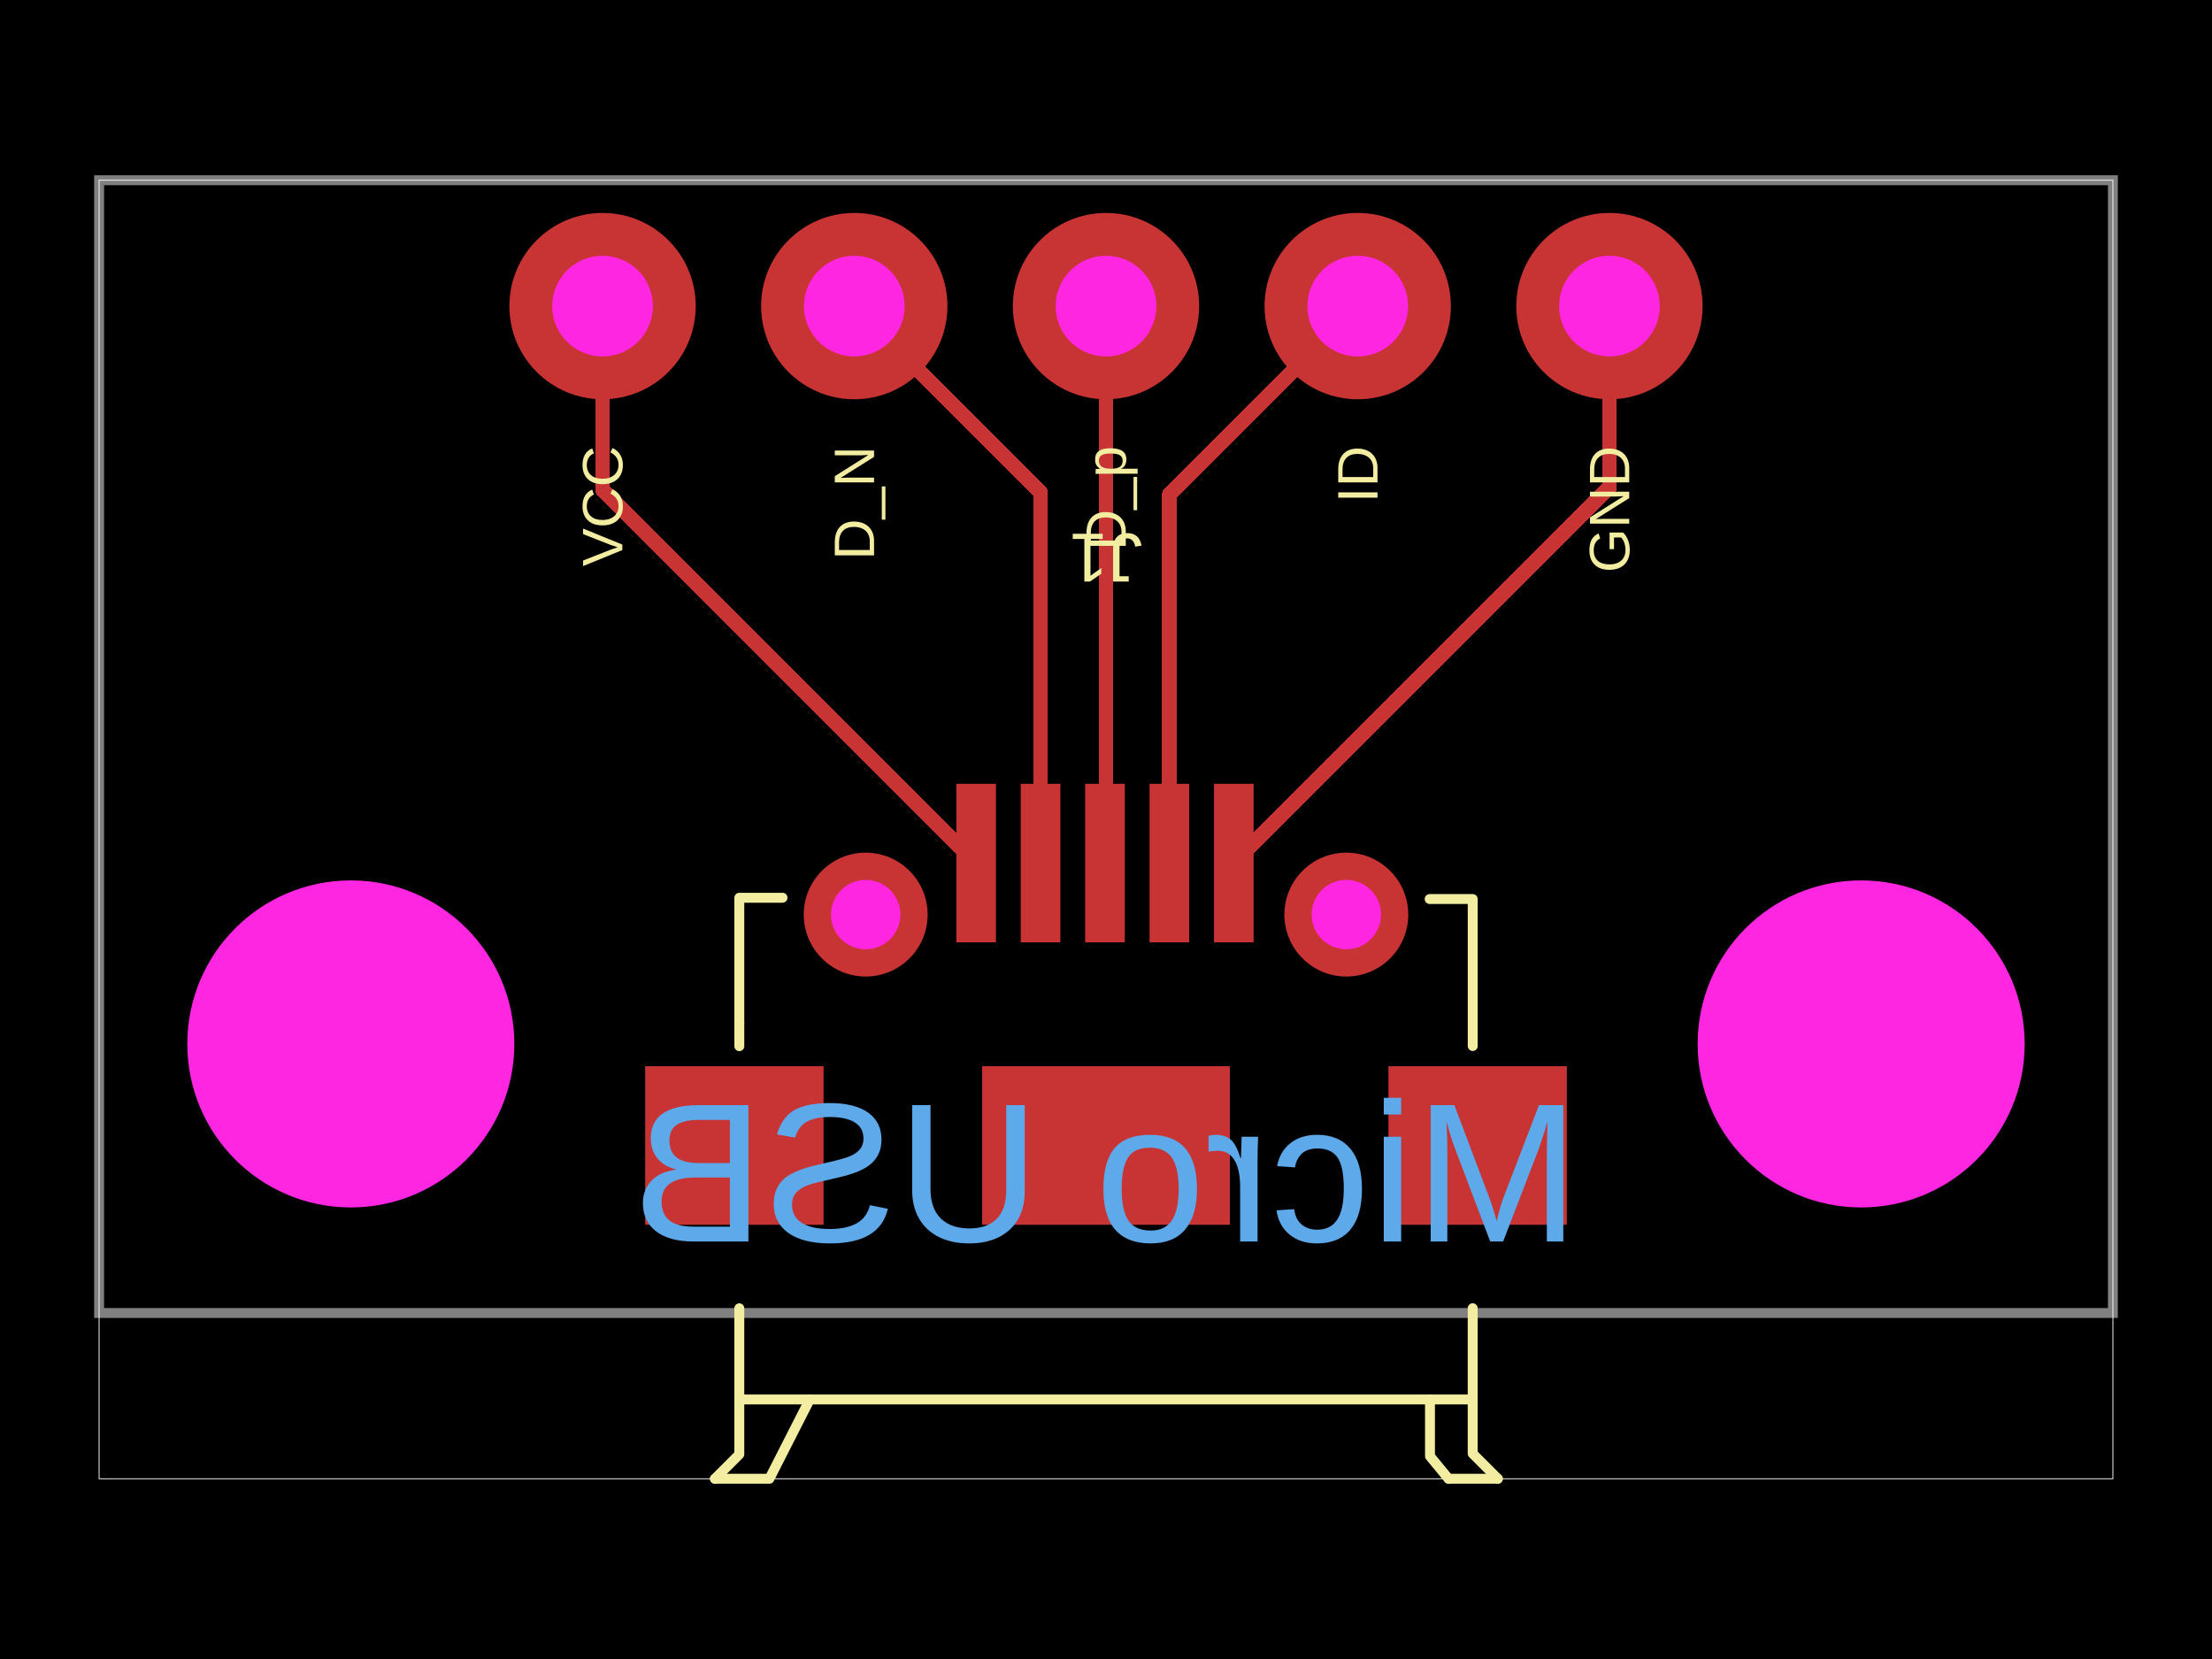
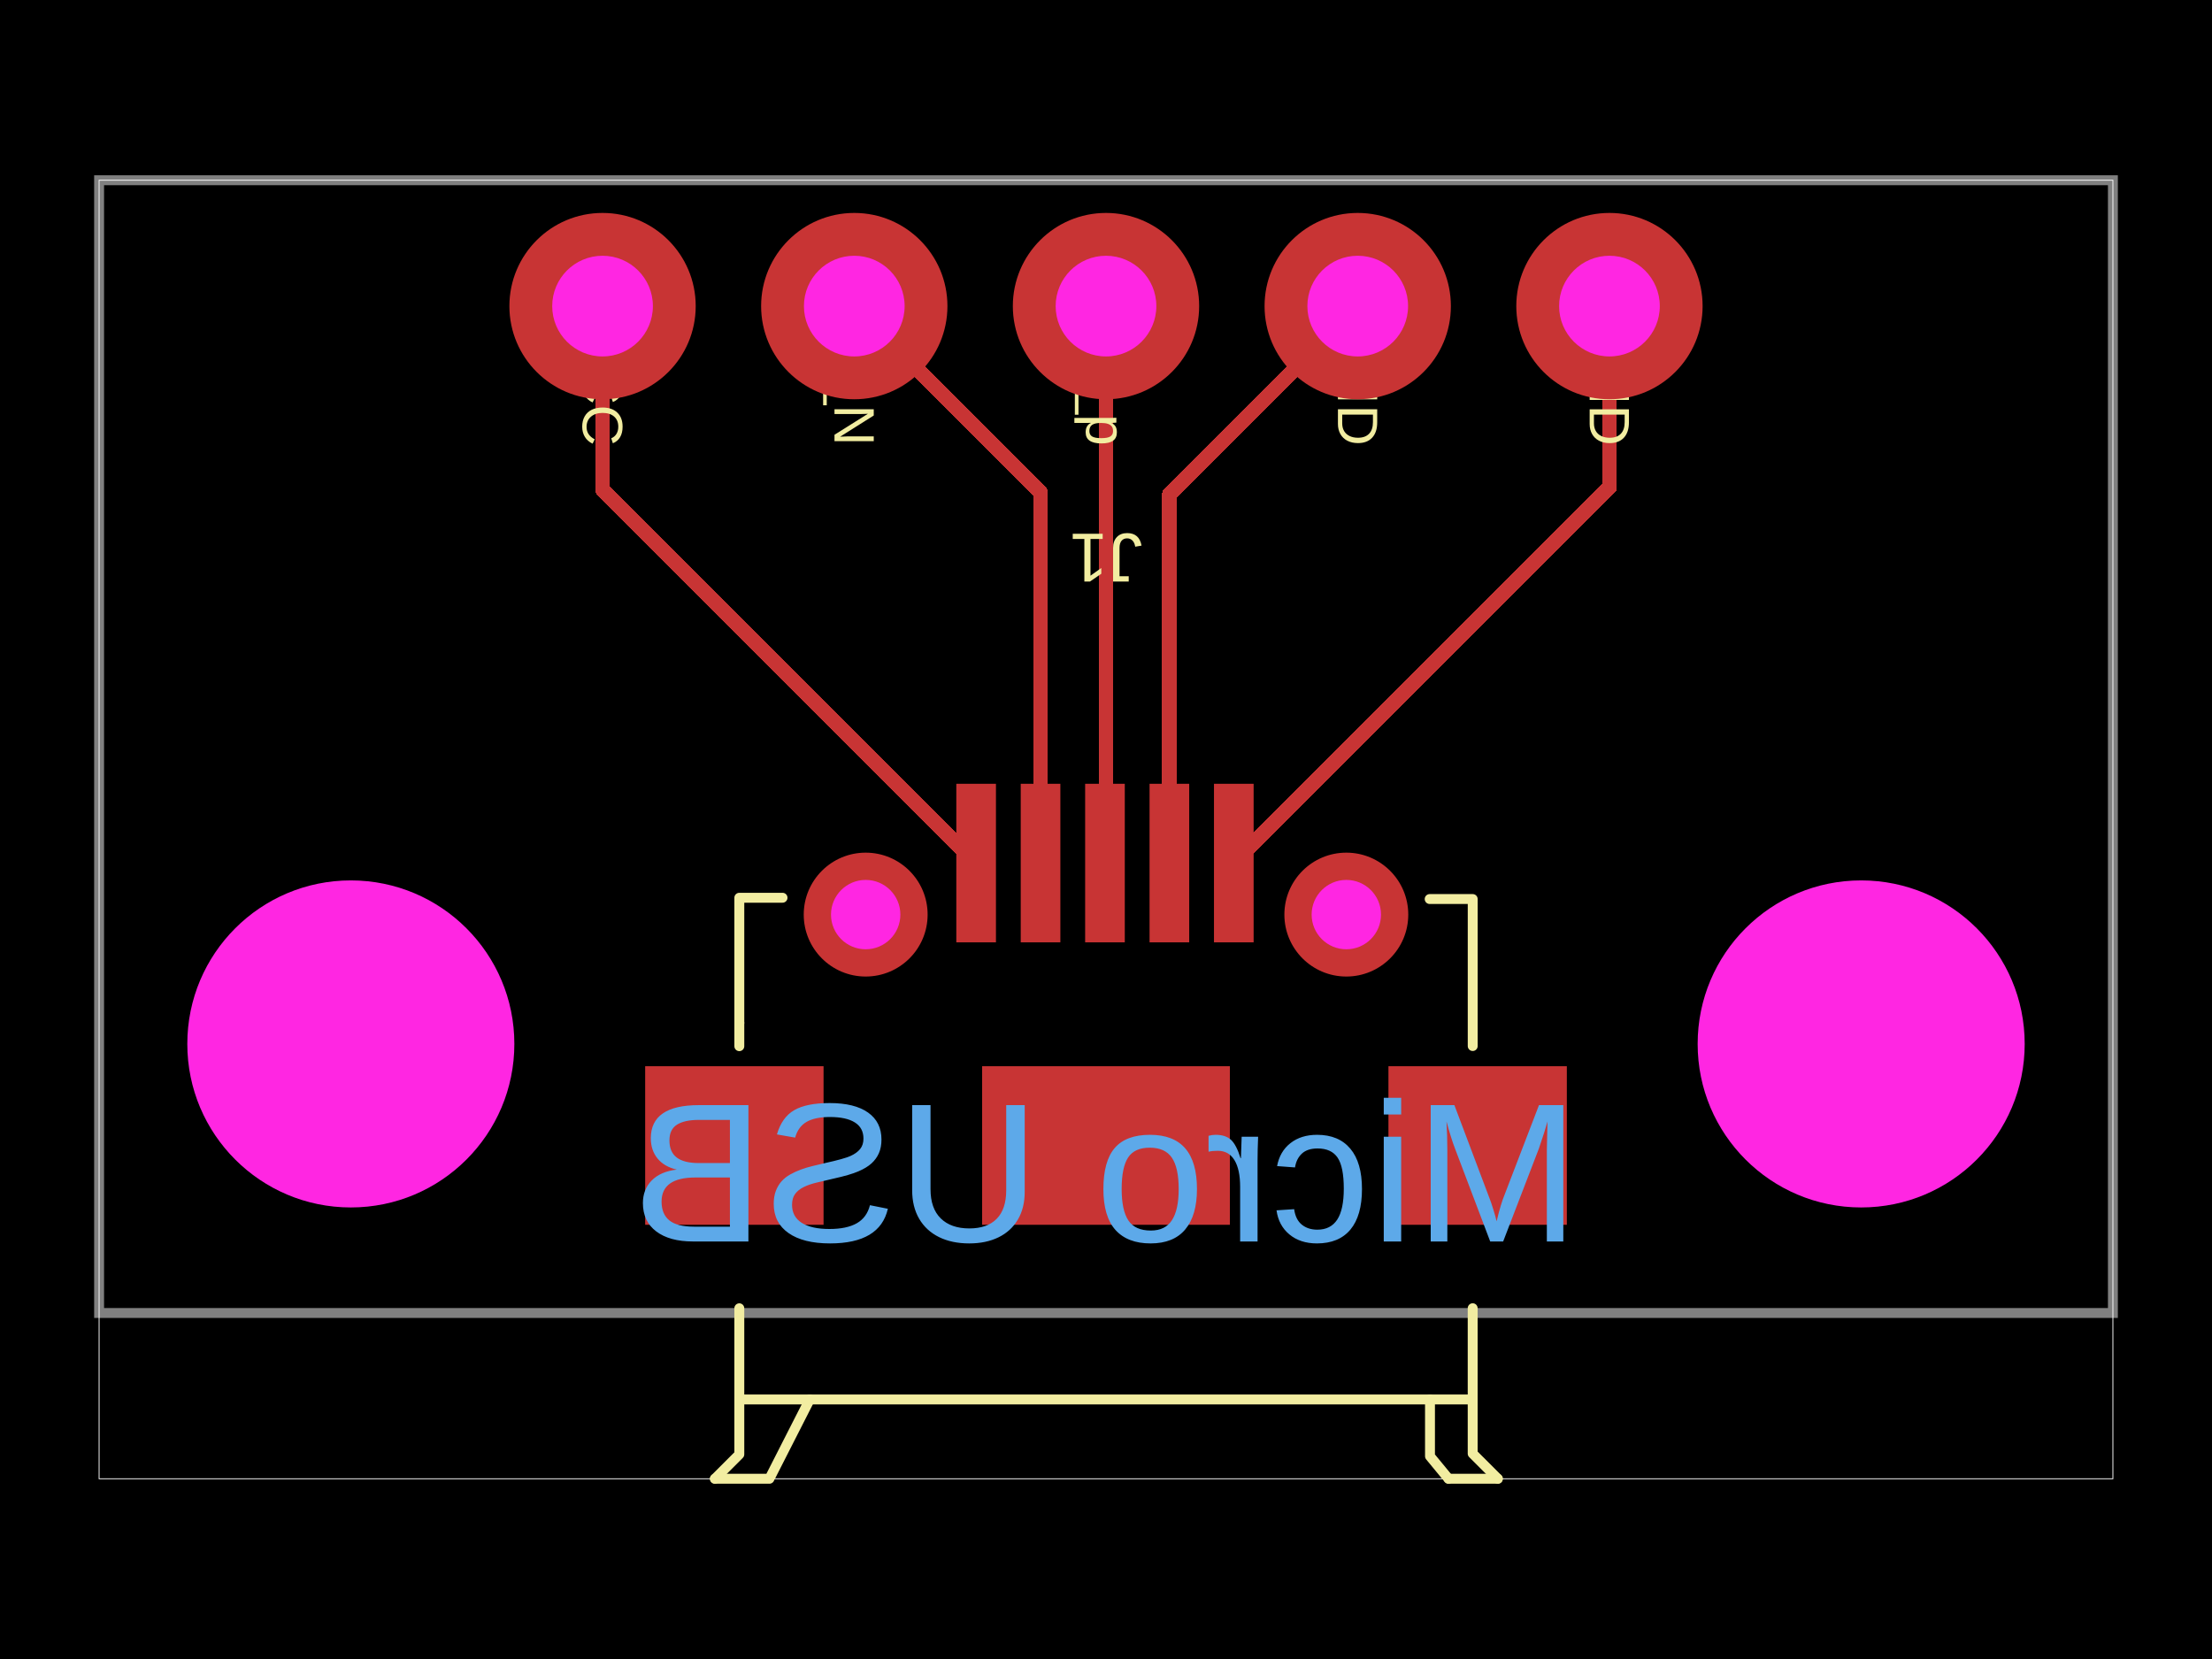
- <svg xmlns="http://www.w3.org/2000/svg" width="800" height="600" data-software-used-string="@tscircuit/core@0.0.616">
+ <svg xmlns="http://www.w3.org/2000/svg" width="800" height="600" data-software-used-string="@tscircuit/core@0.0.747">
  <style />
  <rect class="boundary" x="0" y="0" fill="#000" width="800" height="600" />
  <rect class="pcb-boundary" fill="none" stroke="#fff" stroke-width="0.3" x="35.842" y="65.185" width="728.315" height="469.63" />
  <path class="pcb-board" d="M 35.842 474.863 L 764.158 474.863 L 764.158 65.185 L 35.842 65.185 Z" fill="none" stroke="rgba(255, 255, 255, 0.5)" stroke-width="3.584" />
  <path class="pcb-trace" stroke="rgb(200, 52, 52)" fill="none" d="M 582.079 110.705 L 582.079 176.282" stroke-width="5.376" stroke-linecap="round" stroke-linejoin="round" shape-rendering="crispEdges" data-layer="top" />
  <path class="pcb-trace" stroke="rgb(200, 52, 52)" fill="none" d="M 582.079 176.282 L 446.221 312.141" stroke-width="5.376" stroke-linecap="round" stroke-linejoin="round" shape-rendering="crispEdges" data-layer="top" />
  <path class="pcb-trace" stroke="rgb(200, 52, 52)" fill="none" d="M 491.039 110.705 L 422.924 178.821" stroke-width="5.376" stroke-linecap="round" stroke-linejoin="round" shape-rendering="crispEdges" data-layer="top" />
  <path class="pcb-trace" stroke="rgb(200, 52, 52)" fill="none" d="M 422.924 178.821 L 422.924 312.141" stroke-width="5.376" stroke-linecap="round" stroke-linejoin="round" shape-rendering="crispEdges" data-layer="top" />
  <path class="pcb-trace" stroke="rgb(200, 52, 52)" fill="none" d="M 400 110.705 L 400 311.767" stroke-width="5.376" stroke-linecap="round" stroke-linejoin="round" shape-rendering="crispEdges" data-layer="top" />
  <path class="pcb-trace" stroke="rgb(200, 52, 52)" fill="none" d="M 400 311.767 L 399.627 312.141" stroke-width="5.376" stroke-linecap="round" stroke-linejoin="round" shape-rendering="crispEdges" data-layer="top" />
  <path class="pcb-trace" stroke="rgb(200, 52, 52)" fill="none" d="M 308.961 110.705 L 376.33 178.074" stroke-width="5.376" stroke-linecap="round" stroke-linejoin="round" shape-rendering="crispEdges" data-layer="top" />
  <path class="pcb-trace" stroke="rgb(200, 52, 52)" fill="none" d="M 376.33 178.074 L 376.33 312.141" stroke-width="5.376" stroke-linecap="round" stroke-linejoin="round" shape-rendering="crispEdges" data-layer="top" />
  <path class="pcb-trace" stroke="rgb(200, 52, 52)" fill="none" d="M 217.921 110.705 L 217.921 177.029" stroke-width="5.376" stroke-linecap="round" stroke-linejoin="round" shape-rendering="crispEdges" data-layer="top" />
  <path class="pcb-trace" stroke="rgb(200, 52, 52)" fill="none" d="M 217.921 177.029 L 353.033 312.141" stroke-width="5.376" stroke-linecap="round" stroke-linejoin="round" shape-rendering="crispEdges" data-layer="top" />
  <rect class="pcb-pad" fill="rgb(200, 52, 52)" x="233.333" y="385.613" width="64.516" height="57.348" data-layer="top" />
  <rect class="pcb-pad" fill="rgb(200, 52, 52)" x="355.197" y="385.613" width="89.606" height="57.348" data-layer="top" />
  <rect class="pcb-pad" fill="rgb(200, 52, 52)" x="502.151" y="385.613" width="64.516" height="57.348" data-layer="top" />
  <rect class="pcb-pad" fill="rgb(200, 52, 52)" x="439.052" y="283.467" width="14.337" height="57.348" data-layer="top" />
  <rect class="pcb-pad" fill="rgb(200, 52, 52)" x="415.755" y="283.467" width="14.337" height="57.348" data-layer="top" />
  <rect class="pcb-pad" fill="rgb(200, 52, 52)" x="392.458" y="283.467" width="14.337" height="57.348" data-layer="top" />
  <rect class="pcb-pad" fill="rgb(200, 52, 52)" x="369.161" y="283.467" width="14.337" height="57.348" data-layer="top" />
  <rect class="pcb-pad" fill="rgb(200, 52, 52)" x="345.864" y="283.467" width="14.337" height="57.348" data-layer="top" />
  <path class="pcb-silkscreen pcb-silkscreen-top" d="M 258.552 534.796 L 278.269 534.815 L 292.874 506.118" fill="none" stroke="#f2eda1" stroke-width="3.584" stroke-linecap="round" stroke-linejoin="round" data-pcb-component-id="pcb_component_0" data-pcb-silkscreen-path-id="pcb_silkscreen_path_0" />
  <path class="pcb-silkscreen pcb-silkscreen-top" d="M 517.176 506.141 L 517.176 526.669 L 523.884 534.815" fill="none" stroke="#f2eda1" stroke-width="3.584" stroke-linecap="round" stroke-linejoin="round" data-pcb-component-id="pcb_component_0" data-pcb-silkscreen-path-id="pcb_silkscreen_path_1" />
  <path class="pcb-silkscreen pcb-silkscreen-top" d="M 541.71 534.815 L 523.884 534.815" fill="none" stroke="#f2eda1" stroke-width="3.584" stroke-linecap="round" stroke-linejoin="round" data-pcb-component-id="pcb_component_0" data-pcb-silkscreen-path-id="pcb_silkscreen_path_2" />
  <path class="pcb-silkscreen pcb-silkscreen-top" d="M 532.616 506.141 L 532.616 525.721 L 541.71 534.815" fill="none" stroke="#f2eda1" stroke-width="3.584" stroke-linecap="round" stroke-linejoin="round" data-pcb-component-id="pcb_component_0" data-pcb-silkscreen-path-id="pcb_silkscreen_path_3" />
  <path class="pcb-silkscreen pcb-silkscreen-top" d="M 267.384 506.141 L 267.384 525.988 L 258.557 534.815" fill="none" stroke="#f2eda1" stroke-width="3.584" stroke-linecap="round" stroke-linejoin="round" data-pcb-component-id="pcb_component_0" data-pcb-silkscreen-path-id="pcb_silkscreen_path_4" />
  <path class="pcb-silkscreen pcb-silkscreen-top" d="M 267.384 369.941 L 267.384 324.684 L 283.012 324.684" fill="none" stroke="#f2eda1" stroke-width="3.584" stroke-linecap="round" stroke-linejoin="round" data-pcb-component-id="pcb_component_0" data-pcb-silkscreen-path-id="pcb_silkscreen_path_5" />
  <path class="pcb-silkscreen pcb-silkscreen-top" d="M 517.058 325.15 L 532.626 325.15 L 532.626 326.971 L 532.626 378.317" fill="none" stroke="#f2eda1" stroke-width="3.584" stroke-linecap="round" stroke-linejoin="round" data-pcb-component-id="pcb_component_0" data-pcb-silkscreen-path-id="pcb_silkscreen_path_6" />
  <path class="pcb-silkscreen pcb-silkscreen-top" d="M 267.384 378.371 L 267.384 369.941" fill="none" stroke="#f2eda1" stroke-width="3.584" stroke-linecap="round" stroke-linejoin="round" data-pcb-component-id="pcb_component_0" data-pcb-silkscreen-path-id="pcb_silkscreen_path_7" />
  <path class="pcb-silkscreen pcb-silkscreen-top" d="M 532.616 473.134 L 532.616 506.141 L 267.384 506.141 L 267.384 473.152" fill="none" stroke="#f2eda1" stroke-width="3.584" stroke-linecap="round" stroke-linejoin="round" data-pcb-component-id="pcb_component_0" data-pcb-silkscreen-path-id="pcb_silkscreen_path_8" />
-   <text x="0" y="0" dx="0" dy="0" fill="#f2eda1" font-family="Arial, sans-serif" font-size="20.645" text-anchor="end" dominant-baseline="central" transform="matrix(-1.8369701987210297e-16,-1,1,-1.8369701987210297e-16,582.0789,161.2426)" class="pcb-silkscreen-text pcb-silkscreen-top" data-pcb-silkscreen-text-id="pcb_component_1" stroke="none">GND</text>
-   <text x="0" y="0" dx="0" dy="0" fill="#f2eda1" font-family="Arial, sans-serif" font-size="20.645" text-anchor="end" dominant-baseline="central" transform="matrix(-1.8369701987210297e-16,-1,1,-1.8369701987210297e-16,491.0394,161.2426)" class="pcb-silkscreen-text pcb-silkscreen-top" data-pcb-silkscreen-text-id="pcb_component_1" stroke="none">ID</text>
-   <text x="0" y="0" dx="0" dy="0" fill="#f2eda1" font-family="Arial, sans-serif" font-size="20.645" text-anchor="end" dominant-baseline="central" transform="matrix(-1.8369701987210297e-16,-1,1,-1.8369701987210297e-16,400,161.2426)" class="pcb-silkscreen-text pcb-silkscreen-top" data-pcb-silkscreen-text-id="pcb_component_1" stroke="none">D_p</text>
-   <text x="0" y="0" dx="0" dy="0" fill="#f2eda1" font-family="Arial, sans-serif" font-size="20.645" text-anchor="end" dominant-baseline="central" transform="matrix(-1.8369701987210297e-16,-1,1,-1.8369701987210297e-16,308.9606,161.2426)" class="pcb-silkscreen-text pcb-silkscreen-top" data-pcb-silkscreen-text-id="pcb_component_1" stroke="none">D_N</text>
-   <text x="0" y="0" dx="0" dy="0" fill="#f2eda1" font-family="Arial, sans-serif" font-size="20.645" text-anchor="end" dominant-baseline="central" transform="matrix(-1.8369701987210297e-16,-1,1,-1.8369701987210297e-16,217.9211,161.2426)" class="pcb-silkscreen-text pcb-silkscreen-top" data-pcb-silkscreen-text-id="pcb_component_1" stroke="none">VCC</text>
-   <text x="0" y="0" dx="0" dy="0" fill="#f2eda1" font-family="Arial, sans-serif" font-size="25.09" text-anchor="middle" dominant-baseline="central" transform="matrix(-1,1.2246467991473532e-16,-1.2246467991473532e-16,-1,400,201.7444)" class="pcb-silkscreen-text pcb-silkscreen-top" data-pcb-silkscreen-text-id="pcb_component_1" stroke="none">J1</text>
+   <text x="0" y="0" dx="0" dy="0" fill="#f2eda1" font-family="Arial, sans-serif" font-size="20.645" text-anchor="end" dominant-baseline="central" transform="matrix(-1.8369701987210297e-16,1,-1,-1.8369701987210297e-16,582.0789,161.2426)" class="pcb-silkscreen-text pcb-silkscreen-top" data-pcb-silkscreen-text-id="pcb_component_1" stroke="none">GND</text>
+   <text x="0" y="0" dx="0" dy="0" fill="#f2eda1" font-family="Arial, sans-serif" font-size="20.645" text-anchor="end" dominant-baseline="central" transform="matrix(-1.8369701987210297e-16,1,-1,-1.8369701987210297e-16,491.0394,161.2426)" class="pcb-silkscreen-text pcb-silkscreen-top" data-pcb-silkscreen-text-id="pcb_component_1" stroke="none">ID</text>
+   <text x="0" y="0" dx="0" dy="0" fill="#f2eda1" font-family="Arial, sans-serif" font-size="20.645" text-anchor="end" dominant-baseline="central" transform="matrix(-1.8369701987210297e-16,1,-1,-1.8369701987210297e-16,400,161.2426)" class="pcb-silkscreen-text pcb-silkscreen-top" data-pcb-silkscreen-text-id="pcb_component_1" stroke="none">D_p</text>
+   <text x="0" y="0" dx="0" dy="0" fill="#f2eda1" font-family="Arial, sans-serif" font-size="20.645" text-anchor="end" dominant-baseline="central" transform="matrix(-1.8369701987210297e-16,1,-1,-1.8369701987210297e-16,308.9606,161.2426)" class="pcb-silkscreen-text pcb-silkscreen-top" data-pcb-silkscreen-text-id="pcb_component_1" stroke="none">D_N</text>
+   <text x="0" y="0" dx="0" dy="0" fill="#f2eda1" font-family="Arial, sans-serif" font-size="20.645" text-anchor="end" dominant-baseline="central" transform="matrix(-1.8369701987210297e-16,1,-1,-1.8369701987210297e-16,217.9211,161.2426)" class="pcb-silkscreen-text pcb-silkscreen-top" data-pcb-silkscreen-text-id="pcb_component_1" stroke="none">VCC</text>
+   <text x="0" y="0" dx="0" dy="0" fill="#f2eda1" font-family="Arial, sans-serif" font-size="25.09" text-anchor="middle" dominant-baseline="central" transform="matrix(-1,-1.2246467991473532e-16,1.2246467991473532e-16,-1,400,201.7444)" class="pcb-silkscreen-text pcb-silkscreen-top" data-pcb-silkscreen-text-id="pcb_component_1" stroke="none">J1</text>
  <text x="0" y="0" dx="0" dy="0" fill="#5da9e9" font-family="Arial, sans-serif" font-size="71.685" text-anchor="middle" dominant-baseline="central" transform="matrix(-1,0,0,1,400,424.1458)" class="pcb-silkscreen-text pcb-silkscreen-bottom" data-pcb-silkscreen-text-id="null" stroke="none">Micro USB</text>
  <g>
    <circle class="pcb-hole-outer" fill="rgb(200, 52, 52)" cx="313.085" cy="330.776" r="22.402" />
    <circle class="pcb-hole-inner" fill="#FF26E2" cx="313.085" cy="330.776" r="12.545" />
  </g>
  <g>
    <circle class="pcb-hole-outer" fill="rgb(200, 52, 52)" cx="486.915" cy="330.776" r="22.402" />
    <circle class="pcb-hole-inner" fill="#FF26E2" cx="486.915" cy="330.776" r="12.545" />
  </g>
  <g>
    <circle class="pcb-hole-outer" fill="rgb(200, 52, 52)" cx="582.079" cy="110.705" r="33.692" />
    <circle class="pcb-hole-inner" fill="#FF26E2" cx="582.079" cy="110.705" r="18.208" />
  </g>
  <g>
    <circle class="pcb-hole-outer" fill="rgb(200, 52, 52)" cx="491.039" cy="110.705" r="33.692" />
    <circle class="pcb-hole-inner" fill="#FF26E2" cx="491.039" cy="110.705" r="18.208" />
  </g>
  <g>
    <circle class="pcb-hole-outer" fill="rgb(200, 52, 52)" cx="400" cy="110.705" r="33.692" />
    <circle class="pcb-hole-inner" fill="#FF26E2" cx="400" cy="110.705" r="18.208" />
  </g>
  <g>
    <circle class="pcb-hole-outer" fill="rgb(200, 52, 52)" cx="308.961" cy="110.705" r="33.692" />
    <circle class="pcb-hole-inner" fill="#FF26E2" cx="308.961" cy="110.705" r="18.208" />
  </g>
  <g>
    <circle class="pcb-hole-outer" fill="rgb(200, 52, 52)" cx="217.921" cy="110.705" r="33.692" />
    <circle class="pcb-hole-inner" fill="#FF26E2" cx="217.921" cy="110.705" r="18.208" />
  </g>
  <circle class="pcb-hole" cx="673.118" cy="377.551" r="59.14" fill="#FF26E2" />
  <circle class="pcb-hole" cx="126.882" cy="377.551" r="59.14" fill="#FF26E2" />
</svg>
